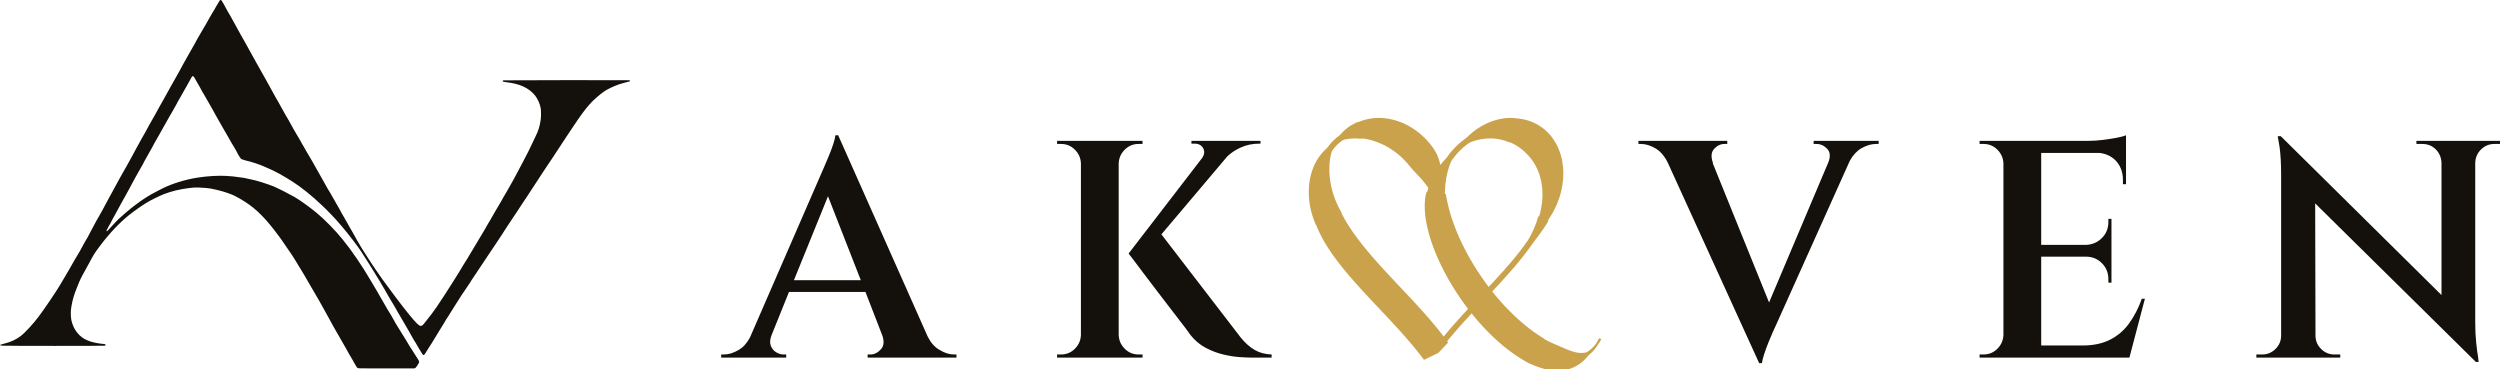
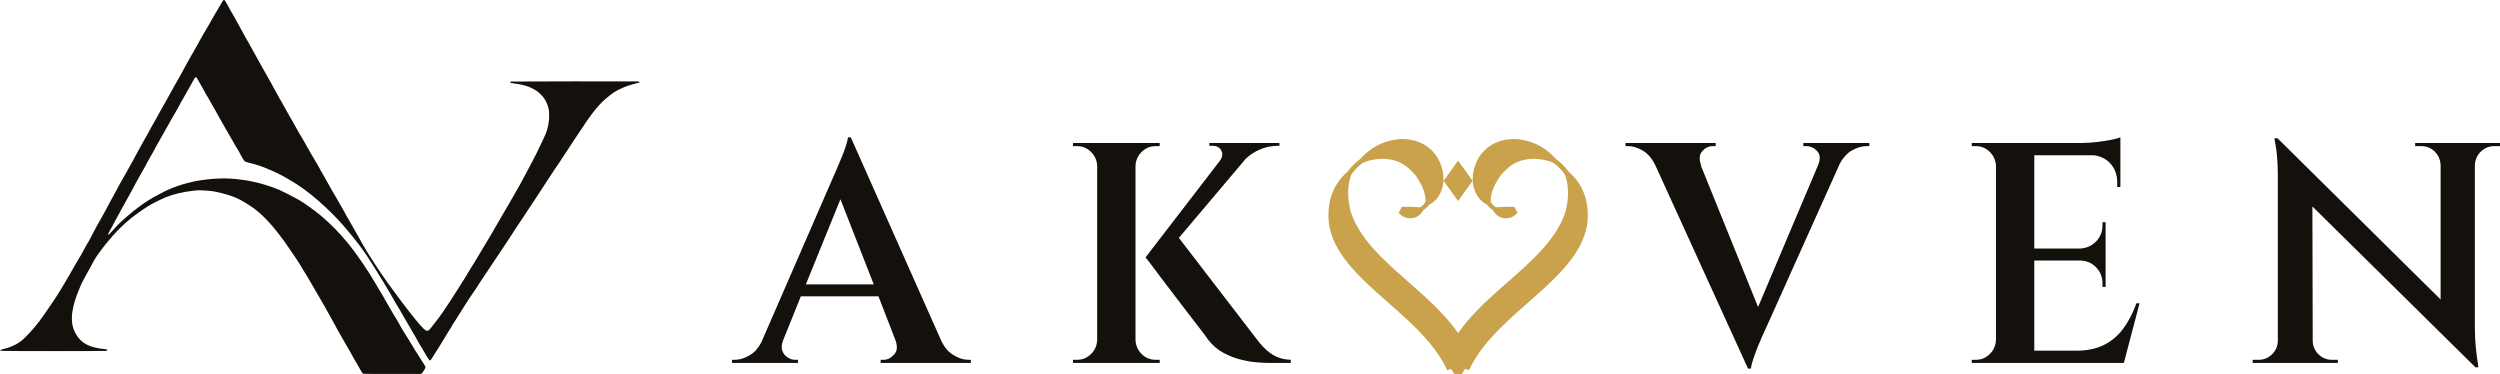
- <svg xmlns="http://www.w3.org/2000/svg" viewBox="0 -115.5 807.53 119" role="img" aria-label="AK&amp;VEN">
+ <svg xmlns="http://www.w3.org/2000/svg" viewBox="0 -115.5 795.57 119" role="img" aria-label="AK&amp;VEN">
  <g transform="translate(0 -115.5) scale(0.44737)">
    <path fill="#14110D" fill-rule="evenodd" d="M258.2 265.7C257.8 265.5 257.4 264.9 256.2 262.8C255.8 262.1 254.9 260.6 254.3 259.4C253.6 258.2 252.8 256.8 252.5 256.4C252.3 255.9 251.9 255.2 251.6 254.8C251.3 254.3 250.2 252.3 249.1 250.3C246.3 245.3 245.7 244.3 243 239.7C240.5 235.3 239.9 234.3 238.2 231.1C234.9 225 233.2 222.1 230.6 217.4C222.8 204 221.3 201.3 218.8 197.1C218 195.9 216.6 193.6 215.6 191.9C214.6 190.2 213.4 188.2 212.9 187.4C212.4 186.6 211.4 185.1 210.7 184C209.9 182.9 208 180 206.4 177.7C202.6 172.2 202.6 172.1 201.2 170.3C192.2 158.1 185.2 151 177.2 145.9C173.7 143.6 169.5 141.3 167.2 140.4C162.7 138.7 160.2 137.9 153.9 136.5C151.3 135.9 147.2 135.5 143.5 135.4C140.1 135.3 140.1 135.4 136.4 135.8C129.4 136.7 124 138 118 140.3C114.8 141.6 108.3 144.8 105.6 146.5C100 150 93.5 154.8 89.8 158.1C84.3 163.2 82.3 165.2 76.7 171.8C75.3 173.5 74.1 175 71.4 178.6C68 183.2 67.6 183.9 64.4 189.9C63.3 192 61.8 194.7 61.1 195.9C58.6 200.4 57.7 202.1 55.7 207.3C53.5 212.6 52.4 216.3 51.5 221.6C51 224.2 51 228.5 51.5 231C52.9 238 57.5 243.7 63.5 245.9C64 246.1 64.6 246.3 64.8 246.4C66 246.9 69.9 247.8 72.5 248.1C75.8 248.4 75.8 248.5 76.1 248.7C76.4 249.1 76.2 249.5 75.7 249.6C75.1 249.8 4.9 249.8 2.2 249.6C0.3 249.5 0 249.4 0.2 249C0.4 248.8 1.1 248.6 3.5 248C8.1 246.8 11.5 245.2 15 242.6C17.9 240.4 24.1 233.7 27.9 228.6C31.5 223.9 40.8 210.2 43.4 205.7C45 203 48 197.8 50 194.5C50.6 193.5 51.6 191.8 52.2 190.6C52.9 189.4 53.8 187.7 54.4 186.8C56.4 183.6 59 179.1 60.5 176.1C61 175.2 62.1 173.2 63 171.8C63.8 170.3 65.1 168 65.7 166.7C66.4 165.4 67.3 163.6 67.8 162.8C68.3 162 69 160.6 69.5 159.6C70 158.7 71.1 156.8 71.9 155.4C72.7 154 73.7 152.1 74.2 151.3C74.9 149.9 75.8 148.2 78.9 142.5C79.3 141.7 80 140.6 80.3 140C80.6 139.4 81.7 137.3 82.8 135.4C83.8 133.4 84.7 131.8 84.8 131.7C84.8 131.6 85.6 130.2 86.5 128.6C87.5 126.9 88.8 124.6 89.5 123.3C90.2 122.1 91.4 120 92.1 118.7C94.1 115 95.2 113.1 95.3 112.9C95.3 112.9 96.4 110.9 97.6 108.6C98.8 106.3 100.8 102.7 102 100.6C103.2 98.5 104.7 95.8 105.4 94.6C107.1 91.4 108.2 89.4 111.7 83.3C112.3 82.3 113.3 80.5 113.9 79.3C114.6 78 115.9 75.6 117 73.8C119.6 69.1 120.9 66.9 123.2 62.6C124.3 60.6 125.9 57.9 126.6 56.6C128.2 53.9 130.9 48.9 132.6 45.7C134 43.1 134.4 42.4 138.2 35.8C139.8 33 141.6 29.9 142.1 28.8C142.7 27.8 143.8 25.9 144.5 24.6C148.1 18.5 149.7 15.8 150.8 13.7C151.5 12.5 152.7 10.4 153.4 9.2C154.2 8 155.4 5.9 156.1 4.6C158.7 0.1 158.8 0 159.3 0C159.7 0 160 0.3 160.4 1C160.5 1.2 160.9 2 161.4 2.7C161.8 3.4 162.6 4.9 163.2 6C163.8 7.1 165.2 9.7 166.4 11.6C168.5 15.4 170.7 19.3 171.9 21.6C172.3 22.3 173.3 24.1 174.1 25.6C174.9 27 176 28.9 176.5 29.8C177.6 31.8 181 38 182.6 40.8C183.3 42.1 184.2 43.8 184.7 44.6C186.2 47.2 187.7 50 190.5 54.9C192.4 58.3 193.1 59.5 193.8 60.8C194.6 62.3 196.1 65 197.2 67C197.8 68 198.6 69.5 199 70.3C199.5 71 200.4 72.7 201.1 73.9C201.8 75.2 202.9 77.2 203.6 78.4C204.3 79.7 205.4 81.7 206.1 82.9C206.8 84.1 207.8 85.9 208.4 86.8C210.8 91.3 213.7 96.3 215.4 99.1C216.4 100.8 217.6 102.8 217.9 103.5C218.3 104.2 219.1 105.5 219.6 106.4C220.1 107.3 220.8 108.5 221.1 109.1C221.5 109.7 222.6 111.5 223.6 113.3C225.3 116.1 226.8 118.8 228.4 121.7C228.7 122.3 230.4 125.3 232.2 128.4C233.9 131.4 235.9 134.9 236.5 136.1C237.2 137.2 238.1 138.8 238.5 139.4C239.4 141 244 149.1 245.3 151.3C245.7 152.2 246.6 153.7 247.1 154.6C247.6 155.5 248.8 157.6 249.8 159.3C250.8 161 252.2 163.5 252.9 164.8C254.4 167.4 255.1 168.5 256.1 170.4C256.5 171.1 257.2 172.4 257.7 173.3C258.2 174.1 258.9 175.3 259.3 176C260 177.3 261.4 179.6 262.7 181.6C266.7 187.9 269.3 191.9 271.4 194.9C273.1 197.3 274.8 199.7 275.7 201.1C276.1 201.7 278 204.3 279.9 206.8C281.8 209.4 284.5 213 285.9 214.9C292.9 224.2 298.5 231.1 301.1 233.6C303.5 235.9 304.4 235.9 306.3 233.5C310.3 228.6 313.1 224.8 315.3 221.6C316 220.5 318.5 216.7 320.8 213.3C323.1 209.8 325.6 205.9 326.3 204.7C327.1 203.5 328.1 201.8 328.7 200.9C330.8 197.5 331.9 195.9 333.9 192.4C335.1 190.4 336.8 187.7 337.7 186.3C339.1 184 342.9 177.7 346 172.4C346.5 171.5 348.3 168.5 349.9 165.9C351.4 163.2 353 160.4 353.5 159.7C354.9 157.2 358.4 151.1 360.4 147.8C361.5 145.9 362.8 143.8 363.2 142.9C363.7 142.1 364.9 140 365.9 138.3C366.8 136.6 368.6 133.6 369.7 131.6C370.8 129.6 372.6 126.4 373.6 124.4C375.4 121 375.7 120.4 378.1 115.9C380.1 112.2 382.8 106.9 386.5 98.9C388.9 94 389.7 91.2 390.4 86.4C390.7 84.1 390.7 79.8 390.4 78.1C389.8 74.8 388.2 71.3 386.2 68.8C381.8 63.5 375.4 60.5 365.9 59.4C364.7 59.2 363.6 59.1 363.4 59C362.8 58.7 362.8 58.2 363.5 58C363.9 57.9 452.2 57.8 453.7 57.9C454.7 58 455 58.2 455 58.4C455 58.7 454.8 58.8 451 59.7C447.3 60.7 446.2 61.1 443.3 62.3C439.2 64.1 436.5 65.6 433.7 67.9C425.8 74.2 422 78.9 409.9 97.3C405.6 103.9 400 112.4 398.2 115.1C397.8 115.7 396.6 117.5 395.5 119.1C394.4 120.7 393 122.9 392.3 123.9C390.6 126.4 382.7 138.5 380.6 141.8C379.7 143.2 377.9 145.9 376.6 147.8C375.4 149.7 373.6 152.5 372.6 153.9C369.5 158.6 367.3 161.9 365.8 164.1C365 165.3 363.4 167.8 362.2 169.7C361 171.5 359.2 174.2 358.3 175.6C357.3 177 354.3 181.5 351.6 185.6C348.9 189.7 345.2 195.3 343.4 197.9C341.6 200.6 339.5 203.7 338.9 204.8C338.2 205.8 336.9 207.8 336 209.1C335.1 210.5 333.9 212.2 333.4 212.9C332 215 329.5 219 328 221.4C326.7 223.5 325.9 224.8 323.3 228.9C322.5 230 321.3 232 320.6 233.3C319.8 234.5 318.5 236.8 317.5 238.3C316.6 239.7 315.2 242 314.4 243.4C312.7 246.2 311.1 248.9 309 252C308.3 253.2 307.4 254.6 307.1 255.1C306.4 256.2 306.1 256.5 305.6 256.3C305.4 256.2 305.1 255.9 305 255.7C304.9 255.5 304.1 254.2 303.2 252.8C302.4 251.4 301.4 249.8 301 249.1C300.7 248.5 299.9 247.1 299.2 246.1C297.7 243.5 296.1 240.8 295.4 239.4C294.3 237.6 291.1 232 288.8 228.1C288.3 227.2 287.5 225.8 287 225C285.6 222.5 283.4 218.6 282.2 216.8C280.2 213.3 278.8 211.1 277.9 209.3C276.8 207.4 275.8 205.8 274.8 204.1C274.4 203.4 273.7 202.3 273.2 201.4C269.5 195.3 263.9 186.3 260.7 181.5C257.4 176.6 252.2 169.8 247.2 163.9C246.1 162.7 245 161.4 244.6 160.9C243.1 158.9 236 151.5 232.4 148.2C225.2 141.3 217.3 135 211 131C204 126.6 199 123.8 193.8 121.6C193 121.3 192 120.8 191.5 120.6C186.8 118.5 182.6 117.1 177.1 115.8C175 115.2 174.2 114.9 173.8 114.4C173.5 114.2 172.6 112.7 171.7 111.1C170.9 109.4 169.7 107.4 169.2 106.5C168 104.6 166.4 102 165.6 100.4C162.3 94.6 160.4 91.3 159.5 89.8C157.8 86.8 154.8 81.6 153 78.2C151.3 75.1 149.8 72.5 147.5 68.6C146.8 67.6 145.4 65.1 144.4 63.1C140 55.2 139.8 55 139.3 55C138.7 55 138.7 54.9 136.2 59.6C135.5 60.9 134.5 62.8 133.9 63.7C132 67.1 130.2 70.2 129.6 71.3C129.2 71.8 128.2 73.7 127.4 75.3C126.5 77 125.2 79.2 124.6 80.3C123.9 81.4 123 82.9 122.6 83.7C121.7 85.4 121.3 86.1 115.9 95.6C113.5 99.9 111.7 103.1 111.2 103.9C111 104.4 110.2 105.8 109.5 107.1C106.6 112.1 106 113.2 104.7 115.6C103.5 118 102.7 119.4 100.7 122.9C100.2 123.7 98.7 126.5 97.2 129.1C95.8 131.8 94 135 93.3 136.4C92.6 137.7 91.6 139.5 91.1 140.4C90.3 141.8 88.2 145.5 87.2 147.4C86.7 148.3 84.1 153.1 82.8 155.5C82.4 156.3 81.7 157.6 81.2 158.4C80.8 159.2 80.2 160.2 80 160.8C79.7 161.3 79.1 162.3 78.6 163.2C77.2 165.6 76.6 167 77 167C77.3 167 78.5 165.9 80 164.1C82.7 161.1 85.5 158.1 87.5 156.5C88.4 155.6 90 154.3 91 153.4C94.1 150.8 94.9 150.1 97.7 148C102.5 144.3 108 140.8 112.4 138.6C113.6 137.9 115.7 136.8 117 136.2C124.1 132.6 134.4 129.4 143.6 128.1C150.1 127.1 158.3 126.7 163.1 127C167 127.2 169.7 127.5 171.4 127.8C172.3 127.9 174.1 128.1 175.2 128.3C176.4 128.5 177.7 128.7 178.3 128.9C178.8 129 179.8 129.2 180.6 129.4C185 130.2 192 132.4 198.1 134.8C200.9 136 207.2 139.2 212.8 142.3C216.5 144.5 223.2 149.2 228.5 153.6C234.1 158.2 242.3 166.5 247.4 172.9C253.6 180.4 261.7 192.3 267.2 201.8C267.8 202.8 268.9 204.7 269.7 206C270.4 207.3 271.6 209.2 272.2 210.2C272.8 211.2 273.7 212.9 274.3 213.9C274.9 214.9 276.2 217.2 277.2 218.9C279 222.1 280.6 224.9 281.9 226.8C282.2 227.4 283.1 228.9 283.8 230.1C284.5 231.4 285.4 233 285.8 233.7C287 235.7 290.9 242 292.8 245C293.7 246.5 295.1 248.8 295.8 250C296.6 251.2 297.4 252.4 297.6 252.8C298.2 253.7 300.9 257.9 301.8 259.4C303 261.4 303 261.3 301.1 264.2C300.5 265.2 300.2 265.5 299.8 265.7L299.2 266L278.9 266C258.8 266 258.6 266 258.2 265.7Z" />
  </g>
-   <path transform="translate(235.15 0)" fill="#14110D" d="M34.70-71.80L35.60-71.80L64.50-6.80Q66-3.80 68.30-2.50Q70.70-1 73-1L73.80-1L73.80 0L45.10 0L45.10-1L46-1Q47.90-1 49.40-2.70Q50.80-4.20 49.90-7L44.40-21.20L19.70-21.20L14.10-7.30Q13.30-5.30 13.80-3.90Q14.30-2.50 15.50-1.75Q16.70-1 17.90-1L18.80-1L18.80 0L-2.20 0L-2.20-1L-1.30-1Q1-1 3.50-2.50Q5.60-3.70 7.10-6.50L30.20-59.60Q30.40-60 31.05-61.55Q31.70-63.10 32.55-65.10Q33.40-67.10 34-68.95Q34.60-70.80 34.70-71.80M42.90-25L32.30-52.10L21.30-25L42.90-25M114-7.30L114-62.70Q113.90-65.30 112.05-67.15Q110.20-69 107.60-69L106.30-69L106.30-70L133.90-70L133.90-69L132.60-69Q130-69 128.15-67.15Q126.30-65.30 126.20-62.70L126.20-7.30Q126.30-4.70 128.15-2.85Q130-1 132.60-1L133.90-1L133.90 0L106.30 0L106.30-1L107.60-1Q110.20-1 112.05-2.85Q113.90-4.70 114-7.30M149.70-70L172-70L172-69.10L171.60-69.10Q168.30-69.10 165.50-67.80Q163.10-66.70 161.30-65L140-39.80L165.60-6.50Q167.80-3.80 170.15-2.45Q172.50-1.10 175.60-1L175.60 0L168.70 0Q167.60 0 165.30-0.15Q163-0.30 160.15-0.95Q157.30-1.60 154.40-3.10Q151.50-4.60 149.30-7.40Q149-7.90 147.45-9.95Q145.90-12 143.60-14.95Q141.30-17.90 138.85-21.15Q136.40-24.40 134.25-27.20Q132.10-30 130.80-31.80L129.40-33.60L153.10-64.40Q154.30-66.10 153.50-67.60Q152.70-69.10 150.70-69.10L149.70-69.10M333.98 1.80L333.08 1.80L303.68-62.70Q302.08-66.10 299.63-67.55Q297.18-69 294.88-69L294.08-69L294.08-70L322.78-70L322.78-69L321.88-69Q319.98-69 318.53-67.40Q317.08-65.80 318.18-62.80L318.08-62.80L336.28-17.80L355.48-63.20Q356.48-65.90 355.08-67.40Q353.58-69 351.58-69L350.68-69L350.68-70L371.68-70L371.68-69L370.78-69Q368.58-69 366.08-67.60Q363.88-66.30 362.38-63.60L338.48-10.40Q338.28-10 337.58-8.45Q336.88-6.90 336.08-4.90Q335.28-2.90 334.68-1.05Q334.08 0.80 333.98 1.80M456.68-19L457.68-19L452.68 0L404.28 0L404.28-1L405.58-1Q408.18-1 410.03-2.85Q411.88-4.70 411.98-7.30L411.98-62.70Q411.88-65.30 410.03-67.15Q408.18-69 405.58-69L404.28-69L404.28-70L439.38-70Q441.58-70 444.03-70.30Q446.48-70.60 448.58-71Q450.68-71.40 451.58-71.80L451.58-56L450.58-56L450.58-57.40Q450.58-61.20 448.18-63.70Q446.18-65.70 443.08-66.10L424.18-66.10L424.18-36.40L438.58-36.40Q441.68-36.50 443.78-38.60Q445.88-40.70 445.88-43.80L445.88-44.80L446.88-44.80L446.88-24.20L445.88-24.20L445.88-25.30Q445.88-28.40 443.78-30.50Q441.68-32.60 438.58-32.60L424.18-32.60L424.18-3.90L437.58-3.90Q442.68-3.90 446.38-5.75Q450.08-7.60 452.58-11.05Q455.08-14.50 456.68-19M500.58-71.50L501.58-71.50L553.48-20.20L553.48-62.90Q553.38-65.50 551.63-67.25Q549.88-69 547.28-69L545.38-69L545.38-70L572.38-70L572.38-69L570.58-69Q568.08-69 566.28-67.25Q564.48-65.50 564.38-62.90L564.38-11.40Q564.38-7.80 564.68-4.90Q564.98-2 565.28-0.30L565.48 1.40L564.58 1.40L512.68-49.80L512.78-7.10Q512.78-4.60 514.58-2.80Q516.38-1 518.88-1L520.78-1L520.78 0L493.68 0L493.68-1L495.58-1Q498.08-1 499.88-2.80Q501.68-4.60 501.68-7.10L501.68-59Q501.68-64.40 501.18-68" />
-   <path transform="translate(235.15 0)" fill="#C9A24B" d="M227.36 -52.85L226.84 -53.79L226.29 -54.69L225.71 -55.53L225.11 -56.32L224.5 -57.07L223.88 -57.77L223.28 -58.44L222.68 -59.07L222.11 -59.68L221.55 -60.27L221.03 -60.86L220.53 -61.43L220.06 -62.01L219.59 -62.58L219.11 -63.13L218.62 -63.65L218.12 -64.16L217.61 -64.65L217.09 -65.12L216.57 -65.57L216.04 -66L215.5 -66.41L214.95 -66.8L214.4 -67.18L213.84 -67.54L213.28 -67.88L212.71 -68.2L212.14 -68.51L211.56 -68.8L210.97 -69.07L210.38 -69.32L209.79 -69.56L209.19 -69.78L208.58 -69.98L207.97 -70.17L207.34 -70.34L206.71 -70.49L206.07 -70.61L205.41 -70.72L204.75 -70.8L203.69 -76.08L204.56 -76.43L205.46 -76.73L206.38 -76.97L207.32 -77.16L208.27 -77.3L209.23 -77.38L210.21 -77.41L211.18 -77.39L212.17 -77.31L213.15 -77.17L214.13 -76.99L215.1 -76.76L216.07 -76.47L217.03 -76.14L217.98 -75.76L218.91 -75.33L219.83 -74.85L220.73 -74.33L221.61 -73.76L222.47 -73.15L223.31 -72.5L224.12 -71.81L224.9 -71.08L225.66 -70.3L226.39 -69.49L227.08 -68.64L227.74 -67.75L228.35 -66.83L228.89 -65.84L229.34 -64.8L229.72 -63.72L230.02 -62.61L230.24 -61.47L230.39 -60.31L230.46 -59.13L230.48 -57.95L230.44 -56.77L230.35 -55.59L230.21 -54.41L230.04 -53.23ZM203.69 -76.08L203.76 -76.22L204.75 -70.8L204.68 -70.66ZM204.68 -70.66L203.88 -70.73L203.09 -70.77L202.3 -70.77L201.5 -70.75L200.71 -70.68L199.92 -70.57L199.12 -70.42L198.41 -70.11L197.8 -69.65L197.22 -69.16L196.67 -68.63L196.15 -68.08L195.66 -67.49L195.2 -66.88L194.9 -66.17L194.71 -65.39L194.56 -64.62L194.44 -63.84L194.35 -63.07L194.29 -62.3L194.26 -61.53L194.25 -60.76L194.26 -59.98L194.3 -59.21L194.36 -58.44L194.45 -57.66L194.56 -56.89L194.69 -56.11L194.84 -55.34L195.02 -54.56L195.23 -53.79L195.45 -53.02L195.7 -52.25L195.98 -51.48L196.27 -50.71L196.6 -49.95L196.94 -49.19L197.31 -48.43L197.71 -47.68L198.13 -46.94L189.91 -42.82L189.45 -43.92L189.04 -45.03L188.69 -46.14L188.38 -47.25L188.12 -48.37L187.92 -49.48L187.77 -50.59L187.66 -51.69L187.6 -52.79L187.6 -53.87L187.64 -54.95L187.73 -56.01L187.87 -57.05L188.06 -58.08L188.3 -59.08L188.58 -60.06L188.92 -61.01L189.29 -61.93L189.71 -62.82L190.18 -63.67L190.69 -64.49L191.24 -65.26L191.82 -65.99L192.45 -66.67L193.1 -67.3L193.71 -67.94L194.22 -68.63L194.77 -69.29L195.36 -69.92L195.99 -70.52L196.64 -71.08L197.34 -71.61L197.98 -72.22L198.62 -72.92L199.32 -73.58L200.09 -74.2L200.91 -74.79L201.8 -75.32L202.75 -75.8L203.76 -76.22ZM189.89 -43.11L198.13 -46.94L198.15 -46.65L189.91 -42.82ZM198.15 -46.65L198.63 -45.75L199.13 -44.83L199.67 -43.91L200.25 -42.97L200.86 -42.01L201.5 -41.05L202.18 -40.07L202.89 -39.09L203.63 -38.1L204.4 -37.1L205.19 -36.09L206.02 -35.07L206.87 -34.05L207.74 -33.02L208.64 -31.99L209.55 -30.95L210.49 -29.91L211.44 -28.86L212.4 -27.81L213.38 -26.75L214.37 -25.7L215.36 -24.63L216.36 -23.57L217.37 -22.5L218.38 -21.43L219.4 -20.35L220.41 -19.27L221.42 -18.19L222.42 -17.1L223.42 -16.01L224.41 -14.91L225.38 -13.81L226.35 -12.71L227.3 -11.6L228.24 -10.49L229.15 -9.37L230.05 -8.24L230.92 -7.11L231.77 -5.97L232.59 -4.82L224.81 0.74L224.07 -0.26L223.3 -1.26L222.5 -2.27L221.68 -3.28L220.83 -4.3L219.95 -5.33L219.06 -6.36L218.14 -7.4L217.21 -8.44L216.26 -9.49L215.3 -10.54L214.32 -11.6L213.33 -12.66L212.34 -13.72L211.33 -14.78L210.33 -15.85L209.31 -16.93L208.3 -18L207.29 -19.08L206.28 -20.17L205.28 -21.25L204.28 -22.34L203.29 -23.44L202.31 -24.54L201.35 -25.64L200.4 -26.75L199.46 -27.86L198.54 -28.98L197.65 -30.11L196.78 -31.24L195.93 -32.39L195.11 -33.53L194.32 -34.69L193.56 -35.86L192.84 -37.04L192.16 -38.23L191.52 -39.43L190.92 -40.64L190.38 -41.87L189.89 -43.11ZM224.81 0.74L227.95 -2.57L232.59 -4.82L229.45 -1.51ZM227.95 -2.57L228.74 -3.66L229.56 -4.74L230.4 -5.82L231.27 -6.9L232.16 -7.98L233.07 -9.06L234 -10.14L234.95 -11.22L235.91 -12.29L236.88 -13.37L237.87 -14.44L238.86 -15.52L239.86 -16.59L240.87 -17.66L241.87 -18.73L242.88 -19.81L243.89 -20.88L244.9 -21.95L245.9 -23.02L246.9 -24.08L247.88 -25.15L248.86 -26.22L249.83 -27.29L250.78 -28.35L251.71 -29.42L252.63 -30.48L253.53 -31.55L254.41 -32.61L255.26 -33.67L256.09 -34.73L256.89 -35.79L257.66 -36.85L258.39 -37.9L259.04 -39L259.61 -40.11L260.14 -41.21L260.62 -42.32L261.04 -43.42L261.41 -44.51L261.73 -45.59L265.03 -44.17L264.38 -43.11L263.7 -42.06L262.99 -41.02L262.25 -39.98L261.49 -38.94L260.7 -37.91L259.91 -36.86L259.15 -35.78L258.36 -34.69L257.54 -33.61L256.7 -32.53L255.83 -31.45L254.94 -30.37L254.03 -29.29L253.1 -28.21L252.15 -27.14L251.19 -26.06L250.22 -24.98L249.24 -23.91L248.24 -22.84L247.24 -21.76L246.24 -20.69L245.23 -19.62L244.22 -18.55L243.21 -17.48L242.2 -16.41L241.2 -15.34L240.21 -14.27L239.22 -13.2L238.24 -12.13L237.27 -11.07L236.32 -10L235.39 -8.93L234.47 -7.87L233.57 -6.81L232.7 -5.74L231.84 -4.68L231.02 -3.62L230.22 -2.56L229.45 -1.51ZM261.73 -45.59L262.01 -45.57L265.03 -44.17L264.75 -44.19ZM262.01 -45.57L262.27 -46.51L262.5 -47.44L262.68 -48.36L262.83 -49.28L262.95 -50.19L263.02 -51.08L263.07 -51.96L263.08 -52.82L263.06 -53.67L263.01 -54.51L262.93 -55.32L262.82 -56.11L262.68 -56.88L262.51 -57.63L262.32 -58.36L262.11 -59.06L261.87 -59.74L261.62 -60.39L261.35 -61.02L261.05 -61.61L260.75 -62.19L260.43 -62.73L260.1 -63.25L259.76 -63.74L259.41 -64.21L259.05 -64.65L258.69 -65.08L258.31 -65.48L257.94 -65.87L257.55 -66.25L257.16 -66.62L256.75 -66.97L256.32 -67.33L255.88 -67.67L255.41 -68.01L254.91 -68.34L254.38 -68.66L253.8 -68.97L253.19 -69.27L252.53 -69.55L253.83 -77.33L254.97 -77.26L256.1 -77.11L257.22 -76.9L258.3 -76.61L259.36 -76.25L260.38 -75.82L261.37 -75.32L262.31 -74.75L263.2 -74.12L264.04 -73.43L264.83 -72.68L265.56 -71.89L266.23 -71.05L266.84 -70.17L267.39 -69.26L267.89 -68.32L268.32 -67.36L268.69 -66.37L269.01 -65.37L269.28 -64.36L269.49 -63.33L269.64 -62.29L269.75 -61.25L269.81 -60.2L269.82 -59.15L269.78 -58.1L269.69 -57.06L269.56 -56.01L269.39 -54.97L269.17 -53.93L268.91 -52.9L268.61 -51.88L268.26 -50.87L267.88 -49.88L267.46 -48.89L266.99 -47.92L266.49 -46.96L265.95 -46.02L265.37 -45.1L264.75 -44.19ZM252.39 -69.49L253.83 -77.33L253.97 -77.39L252.53 -69.55ZM252.39 -69.49L251.84 -69.72L251.27 -69.94L250.67 -70.14L250.06 -70.31L249.42 -70.46L248.77 -70.58L248.09 -70.68L247.4 -70.74L246.69 -70.78L245.97 -70.78L245.23 -70.75L244.48 -70.69L243.72 -70.59L242.95 -70.46L242.17 -70.29L241.39 -70.08L240.61 -69.84L239.82 -69.56L239.11 -69.13L238.44 -68.64L237.79 -68.11L237.15 -67.55L236.53 -66.96L235.93 -66.35L235.34 -65.7L234.78 -65.03L234.24 -64.33L233.72 -63.61L233.34 -62.78L233.02 -61.92L232.74 -61.04L232.49 -60.15L232.27 -59.24L232.08 -58.33L231.92 -57.41L231.79 -56.47L231.69 -55.53L231.62 -54.57L231.58 -53.61L231.58 -52.63L225.82 -53.45L226.16 -54.59L226.54 -55.7L226.96 -56.77L227.42 -57.8L227.92 -58.79L228.45 -59.75L229.02 -60.66L229.61 -61.53L230.23 -62.37L230.88 -63.16L231.55 -63.91L232.2 -64.65L232.77 -65.43L233.35 -66.19L233.96 -66.91L234.59 -67.61L235.25 -68.27L235.92 -68.91L236.61 -69.51L237.32 -70.08L238.04 -70.63L238.75 -71.18L239.41 -71.81L240.1 -72.42L240.81 -73.01L241.54 -73.56L242.3 -74.08L243.08 -74.57L243.89 -75.03L244.71 -75.46L245.56 -75.85L246.43 -76.2L247.31 -76.51L248.22 -76.78L249.14 -77.01L250.08 -77.19L251.04 -77.32L252.01 -77.4L252.98 -77.42L253.97 -77.39ZM225.53 -53.27L225.82 -53.45L231.87 -52.81L231.58 -52.63ZM231.87 -52.81L232.03 -51.9L232.22 -50.94L232.43 -49.95L232.67 -48.91L232.95 -47.82L233.26 -46.7L233.61 -45.55L234 -44.35L234.43 -43.13L234.9 -41.88L235.41 -40.6L235.96 -39.3L236.56 -37.98L237.19 -36.65L237.86 -35.3L238.57 -33.94L239.31 -32.58L240.1 -31.22L240.91 -29.85L241.76 -28.49L242.65 -27.13L243.56 -25.79L244.51 -24.45L245.48 -23.13L246.48 -21.83L247.51 -20.54L248.56 -19.28L249.63 -18.05L250.72 -16.84L251.84 -15.67L252.97 -14.53L254.11 -13.42L255.27 -12.35L256.44 -11.33L257.62 -10.34L258.81 -9.4L260 -8.51L261.2 -7.66L262.4 -6.86L263.6 -6.11L259.08 2.03L257.54 1.19L256.02 0.28L254.53 -0.69L253.06 -1.72L251.63 -2.81L250.22 -3.94L248.84 -5.13L247.48 -6.36L246.16 -7.63L244.87 -8.94L243.6 -10.28L242.37 -11.66L241.17 -13.07L240 -14.5L238.87 -15.96L237.77 -17.44L236.71 -18.94L235.68 -20.46L234.69 -21.99L233.74 -23.53L232.83 -25.08L231.96 -26.64L231.14 -28.2L230.35 -29.77L229.62 -31.33L228.93 -32.9L228.29 -34.46L227.7 -36.01L227.16 -37.55L226.67 -39.09L226.25 -40.61L225.88 -42.11L225.57 -43.6L225.33 -45.06L225.16 -46.51L225.07 -47.93L225.05 -49.32L225.12 -50.68L225.28 -51.99L225.53 -53.27ZM259.08 2.03L263.4 -6.15L263.6 -6.11L259.28 2.07ZM263.4 -6.15L263.91 -5.86L264.42 -5.59L264.93 -5.33L265.43 -5.08L265.92 -4.84L266.41 -4.61L266.89 -4.39L267.37 -4.19L267.84 -3.99L268.3 -3.79L268.75 -3.6L269.19 -3.4L269.64 -3.21L270.07 -3.03L270.51 -2.84L270.94 -2.66L271.38 -2.49L271.82 -2.32L272.26 -2.16L272.71 -2L273.17 -1.87L273.64 -1.74L274.12 -1.64L274.61 -1.56L275.11 -1.51L275.62 -1.49L276.14 -1.51L276.67 -1.57L277.19 -1.67L277.65 -1.91L278.08 -2.21L278.5 -2.53L278.92 -2.89L279.32 -3.27L279.72 -3.69L280.11 -4.13L280.47 -4.61L280.78 -5.15L281.09 -5.71L281.4 -6.29L282.08 -5.95L281.76 -5.34L281.41 -4.76L281.03 -4.23L280.69 -3.7L280.33 -3.18L279.96 -2.7L279.57 -2.24L279.17 -1.81L278.75 -1.4L278.31 -1.02L277.87 -0.64L277.49 -0.17L277.08 0.29L276.64 0.74L276.18 1.17L275.69 1.59L275.16 1.99L274.61 2.36L274.03 2.71L273.43 3.02L272.8 3.31L272.15 3.55L271.48 3.76L270.8 3.94L270.1 4.07L269.39 4.17L268.68 4.22L267.95 4.24L267.23 4.23L266.5 4.17L265.77 4.08L265.04 3.96L264.31 3.8L263.59 3.62L262.86 3.42L262.14 3.19L261.42 2.94L260.71 2.67L259.99 2.38L259.28 2.07Z" />
+   <path transform="translate(235.15 0)" fill="#14110D" d="M34.70-71.80L35.60-71.80L64.50-6.80Q66-3.80 68.30-2.50Q70.70-1 73-1L73.80-1L73.80 0L45.10 0L45.10-1L46-1Q47.90-1 49.40-2.70Q50.80-4.20 49.90-7L44.40-21.20L19.70-21.20L14.10-7.30Q13.30-5.30 13.80-3.90Q14.30-2.50 15.50-1.75Q16.70-1 17.90-1L18.80-1L18.80 0L-2.20 0L-2.20-1L-1.30-1Q1-1 3.50-2.50Q5.60-3.70 7.10-6.50L30.20-59.60Q30.40-60 31.05-61.55Q31.70-63.10 32.55-65.10Q33.40-67.10 34-68.95Q34.60-70.80 34.70-71.80M42.90-25L32.30-52.10L21.30-25L42.90-25M114-7.30L114-62.70Q113.90-65.30 112.05-67.15Q110.20-69 107.60-69L106.30-69L106.30-70L133.90-70L133.90-69L132.60-69Q130-69 128.15-67.15Q126.30-65.30 126.20-62.70L126.20-7.30Q126.30-4.70 128.15-2.85Q130-1 132.60-1L133.90-1L133.90 0L106.30 0L106.30-1L107.60-1Q110.20-1 112.05-2.85Q113.90-4.70 114-7.30M149.70-70L172-70L172-69.10L171.60-69.10Q168.30-69.10 165.50-67.80Q163.10-66.70 161.30-65L140-39.80L165.60-6.50Q167.80-3.80 170.15-2.45Q172.50-1.10 175.60-1L175.60 0L168.70 0Q167.60 0 165.30-0.15Q163-0.30 160.15-0.95Q157.30-1.60 154.40-3.10Q151.50-4.60 149.30-7.40Q149-7.90 147.45-9.95Q145.90-12 143.60-14.95Q141.30-17.90 138.85-21.15Q136.40-24.40 134.25-27.20Q132.10-30 130.80-31.80L129.40-33.60L153.10-64.40Q154.30-66.10 153.50-67.60Q152.70-69.10 150.70-69.10L149.70-69.10M322.02 1.80L321.12 1.80L291.72-62.70Q290.12-66.10 287.67-67.55Q285.22-69 282.92-69L282.12-69L282.12-70L310.82-70L310.82-69L309.92-69Q308.02-69 306.57-67.40Q305.12-65.80 306.22-62.80L306.12-62.80L324.32-17.80L343.52-63.20Q344.52-65.90 343.12-67.40Q341.62-69 339.62-69L338.72-69L338.72-70L359.72-70L359.72-69L358.82-69Q356.62-69 354.12-67.60Q351.92-66.30 350.42-63.60L326.52-10.40Q326.32-10 325.62-8.45Q324.92-6.90 324.12-4.90Q323.32-2.90 322.72-1.05Q322.12 0.80 322.02 1.80M444.72-19L445.72-19L440.72 0L392.32 0L392.32-1L393.62-1Q396.22-1 398.07-2.85Q399.92-4.70 400.02-7.30L400.02-62.70Q399.92-65.30 398.07-67.15Q396.22-69 393.62-69L392.32-69L392.32-70L427.42-70Q429.62-70 432.07-70.30Q434.52-70.60 436.62-71Q438.72-71.40 439.62-71.80L439.62-56L438.62-56L438.62-57.40Q438.62-61.20 436.22-63.70Q434.22-65.70 431.12-66.10L412.22-66.10L412.22-36.40L426.62-36.40Q429.72-36.50 431.82-38.60Q433.92-40.70 433.92-43.80L433.92-44.80L434.92-44.80L434.92-24.20L433.92-24.20L433.92-25.30Q433.92-28.40 431.82-30.50Q429.72-32.60 426.62-32.60L412.22-32.60L412.22-3.90L425.62-3.90Q430.72-3.90 434.42-5.75Q438.12-7.60 440.62-11.05Q443.12-14.50 444.72-19M488.62-71.50L489.62-71.50L541.52-20.20L541.52-62.90Q541.42-65.50 539.67-67.25Q537.92-69 535.32-69L533.42-69L533.42-70L560.42-70L560.42-69L558.62-69Q556.12-69 554.32-67.25Q552.52-65.50 552.42-62.90L552.42-11.40Q552.42-7.80 552.72-4.90Q553.02-2 553.32-0.30L553.52 1.40L552.62 1.40L500.72-49.80L500.82-7.10Q500.82-4.60 502.62-2.80Q504.42-1 506.92-1L508.82-1L508.82 0L481.72 0L481.72-1L483.62-1Q486.12-1 487.92-2.80Q489.72-4.60 489.72-7.10L489.72-59Q489.72-64.40 489.22-68" />
+   <path transform="translate(235.15 0)" fill="#C9A24B" d="M225.4 2.32L224.83 1.15L224.21 -0.01L223.54 -1.16L222.81 -2.31L222.02 -3.45L221.19 -4.59L220.3 -5.73L219.37 -6.86L218.37 -7.99L217.33 -9.13L216.26 -10.26L215.14 -11.39L213.98 -12.51L212.81 -13.63L211.59 -14.76L210.36 -15.87L209.11 -16.99L207.85 -18.11L206.57 -19.24L205.29 -20.37L204.01 -21.5L202.74 -22.64L201.48 -23.79L200.23 -24.95L199 -26.13L197.8 -27.31L196.62 -28.53L195.48 -29.77L194.39 -31.03L193.34 -32.33L192.35 -33.66L191.42 -35.02L190.56 -36.44L189.79 -37.89L189.11 -39.4L188.55 -40.95L188.09 -42.54L187.78 -44.17L187.62 -45.82L187.6 -47.48L194.68 -48.2L195.04 -47.13L195.45 -46.1L195.9 -45.1L196.39 -44.1L196.95 -43.11L197.53 -42.11L198.19 -41.11L198.9 -40.08L199.66 -39.06L200.49 -38.02L201.37 -36.97L202.31 -35.93L203.29 -34.86L204.33 -33.79L205.42 -32.72L206.54 -31.64L207.71 -30.54L208.91 -29.45L210.13 -28.35L211.37 -27.24L212.64 -26.13L213.92 -25L215.21 -23.86L216.5 -22.71L217.79 -21.54L219.08 -20.35L220.36 -19.15L221.62 -17.92L222.85 -16.67L224.07 -15.39L225.24 -14.09L226.39 -12.74L227.49 -11.36L228.54 -9.95L229.52 -8.48L230.44 -6.97L231.28 -5.43L232.03 -3.82L232.69 -2.17L233.24 -0.48ZM187.6 -47.48L194.68 -48.2ZM187.6 -47.48L187.68 -49.07L187.87 -50.6L188.19 -52.06L188.6 -53.44L189.11 -54.75L189.7 -55.97L190.38 -57.11L191.11 -58.16L191.91 -59.13L192.75 -60.01L193.62 -60.8L194.33 -61.69L195.06 -62.53L195.83 -63.31L196.65 -64.05L197.5 -64.74L198.29 -65.5L199.08 -66.3L199.93 -67.05L200.82 -67.75L201.76 -68.39L202.74 -68.98L203.77 -69.52L204.83 -69.98L205.92 -70.38L207.04 -70.7L208.19 -70.96L209.37 -71.14L210.55 -71.24L211.76 -71.24L212.98 -71.14L214.2 -70.94L215.4 -70.63L216.6 -70.21L217.75 -69.65L218.86 -68.97L219.91 -68.16L220.87 -67.24L221.74 -66.2L222.49 -65.06L214.99 -60.06L214.59 -60.51L214.2 -60.91L213.8 -61.31L213.39 -61.69L212.98 -62.05L212.54 -62.42L212.06 -62.78L211.54 -63.13L210.98 -63.46L210.37 -63.77L209.71 -64.06L209.01 -64.32L208.26 -64.53L207.48 -64.7L206.66 -64.83L205.8 -64.92L204.92 -64.95L204.02 -64.93L203.1 -64.86L202.16 -64.73L201.21 -64.55L200.25 -64.31L199.29 -64L198.38 -63.56L197.6 -62.94L196.85 -62.26L196.14 -61.53L195.47 -60.76L194.87 -59.92L194.53 -58.9L194.27 -57.87L194.07 -56.83L193.96 -55.78L193.89 -54.72L193.88 -53.66L193.94 -52.6L194.05 -51.52L194.2 -50.43L194.42 -49.32L194.68 -48.2ZM214.91 -60.26L222.49 -65.06L222.57 -64.86L214.99 -60.06ZM222.57 -64.86L223.01 -63.95L223.39 -63.03L223.7 -62.11L223.94 -61.19L224.1 -60.28L224.2 -59.38L224.22 -58.49L224.19 -57.63L224.08 -56.79L223.91 -55.98L223.68 -55.21L223.4 -54.47L223.06 -53.78L222.69 -53.14L222.26 -52.54L221.81 -52L221.32 -51.51L220.8 -51.08L220.26 -50.71L219.7 -50.4L219.33 -49.98L218.97 -49.58L218.57 -49.21L218.17 -48.87L217.75 -48.56L217.43 -48.06L217.07 -47.59L216.66 -47.18L216.18 -46.8L215.67 -46.5L215.11 -46.26L214.52 -46.1L213.9 -46.03L213.28 -46.04L212.65 -46.14L212.04 -46.32L211.45 -46.59L210.9 -46.93L210.39 -47.33L209.91 -47.79L211.01 -49.73L211.5 -49.68L211.96 -49.66L212.38 -49.67L212.77 -49.68L213.13 -49.7L213.47 -49.71L213.8 -49.71L214.13 -49.7L214.47 -49.67L214.83 -49.64L215.21 -49.62L215.6 -49.59L216.04 -49.57L216.5 -49.58L216.99 -49.61L217.32 -49.89L217.65 -50.2L217.95 -50.53L218.23 -50.88L218.47 -51.26L218.48 -51.81L218.45 -52.33L218.4 -52.84L218.32 -53.34L218.22 -53.82L218.11 -54.29L217.96 -54.74L217.8 -55.18L217.64 -55.6L217.45 -56.03L217.26 -56.44L217.05 -56.85L216.84 -57.25L216.61 -57.66L216.37 -58.07L216.11 -58.48L215.84 -58.91L215.56 -59.35L215.24 -59.8L214.91 -60.26ZM224.48 -0.48L225.03 -2.17L225.69 -3.82L226.44 -5.43L227.28 -6.97L228.2 -8.48L229.18 -9.95L230.23 -11.36L231.33 -12.74L232.48 -14.09L233.65 -15.39L234.87 -16.67L236.1 -17.92L237.36 -19.15L238.64 -20.35L239.93 -21.54L241.22 -22.71L242.51 -23.86L243.8 -25L245.08 -26.13L246.35 -27.24L247.59 -28.35L248.81 -29.45L250.01 -30.54L251.18 -31.64L252.3 -32.72L253.39 -33.79L254.43 -34.86L255.41 -35.93L256.35 -36.97L257.23 -38.02L258.06 -39.06L258.82 -40.08L259.53 -41.11L260.19 -42.11L260.77 -43.11L261.33 -44.1L261.82 -45.1L262.27 -46.1L262.68 -47.13L263.04 -48.2L270.12 -47.48L270.1 -45.82L269.94 -44.17L269.63 -42.54L269.17 -40.95L268.61 -39.4L267.93 -37.89L267.16 -36.44L266.3 -35.02L265.37 -33.66L264.38 -32.33L263.33 -31.03L262.24 -29.77L261.1 -28.53L259.92 -27.31L258.72 -26.13L257.49 -24.95L256.24 -23.79L254.98 -22.64L253.71 -21.5L252.43 -20.37L251.15 -19.24L249.87 -18.11L248.61 -16.99L247.36 -15.87L246.13 -14.76L244.91 -13.63L243.74 -12.51L242.58 -11.39L241.46 -10.26L240.39 -9.13L239.35 -7.99L238.35 -6.86L237.42 -5.73L236.53 -4.59L235.7 -3.45L234.91 -2.31L234.18 -1.16L233.51 -0.01L232.89 1.15L232.32 2.32ZM263.04 -48.2L270.12 -47.48ZM263.04 -48.2L263.3 -49.32L263.52 -50.43L263.67 -51.52L263.78 -52.6L263.84 -53.66L263.83 -54.72L263.76 -55.78L263.65 -56.83L263.45 -57.87L263.19 -58.9L262.85 -59.92L262.25 -60.76L261.58 -61.53L260.87 -62.26L260.12 -62.94L259.34 -63.56L258.43 -64L257.47 -64.31L256.51 -64.55L255.56 -64.73L254.62 -64.86L253.7 -64.93L252.8 -64.95L251.92 -64.92L251.06 -64.83L250.24 -64.7L249.46 -64.53L248.71 -64.32L248.01 -64.06L247.35 -63.77L246.74 -63.46L246.18 -63.13L245.66 -62.78L245.18 -62.42L244.74 -62.05L244.33 -61.69L243.92 -61.31L243.52 -60.91L243.13 -60.51L242.73 -60.06L235.23 -65.06L235.98 -66.2L236.85 -67.24L237.81 -68.16L238.86 -68.97L239.97 -69.65L241.12 -70.21L242.32 -70.63L243.52 -70.94L244.74 -71.14L245.96 -71.24L247.17 -71.24L248.35 -71.14L249.53 -70.96L250.68 -70.7L251.8 -70.38L252.89 -69.98L253.95 -69.52L254.98 -68.98L255.96 -68.39L256.9 -67.75L257.79 -67.05L258.64 -66.3L259.43 -65.5L260.22 -64.74L261.07 -64.05L261.89 -63.31L262.66 -62.53L263.39 -61.69L264.1 -60.8L264.97 -60.01L265.81 -59.13L266.61 -58.16L267.34 -57.11L268.02 -55.97L268.61 -54.75L269.12 -53.44L269.53 -52.06L269.85 -50.6L270.04 -49.07L270.12 -47.48ZM242.73 -60.06L235.15 -64.86L235.23 -65.06L242.81 -60.26ZM242.81 -60.26L242.48 -59.8L242.16 -59.35L241.88 -58.91L241.61 -58.48L241.35 -58.07L241.11 -57.66L240.88 -57.25L240.67 -56.85L240.46 -56.44L240.27 -56.03L240.08 -55.6L239.92 -55.18L239.76 -54.74L239.61 -54.29L239.5 -53.82L239.4 -53.34L239.32 -52.84L239.27 -52.33L239.24 -51.81L239.25 -51.26L239.49 -50.88L239.77 -50.53L240.07 -50.2L240.4 -49.89L240.73 -49.61L241.22 -49.58L241.68 -49.57L242.12 -49.59L242.51 -49.62L242.89 -49.64L243.25 -49.67L243.59 -49.7L243.92 -49.71L244.25 -49.71L244.59 -49.7L244.95 -49.68L245.34 -49.67L245.76 -49.66L246.22 -49.68L246.71 -49.73L247.81 -47.79L247.33 -47.33L246.82 -46.93L246.27 -46.59L245.68 -46.32L245.07 -46.14L244.44 -46.04L243.82 -46.03L243.2 -46.1L242.61 -46.26L242.05 -46.5L241.54 -46.8L241.06 -47.18L240.65 -47.59L240.29 -48.06L239.97 -48.56L239.55 -48.87L239.15 -49.21L238.75 -49.58L238.39 -49.98L238.02 -50.4L237.46 -50.71L236.92 -51.08L236.4 -51.51L235.91 -52L235.46 -52.54L235.03 -53.14L234.66 -53.78L234.32 -54.47L234.04 -55.21L233.81 -55.98L233.64 -56.79L233.53 -57.63L233.5 -58.49L233.52 -59.38L233.62 -60.28L233.78 -61.19L234.02 -62.11L234.33 -63.03L234.71 -63.95L235.15 -64.86ZM228.86 -64.4L233.46 -57.96L228.86 -51.52L224.26 -57.96ZM228.86 -8.28L233 -1.38L228.86 5.52L224.72 -1.38Z" />
</svg>
